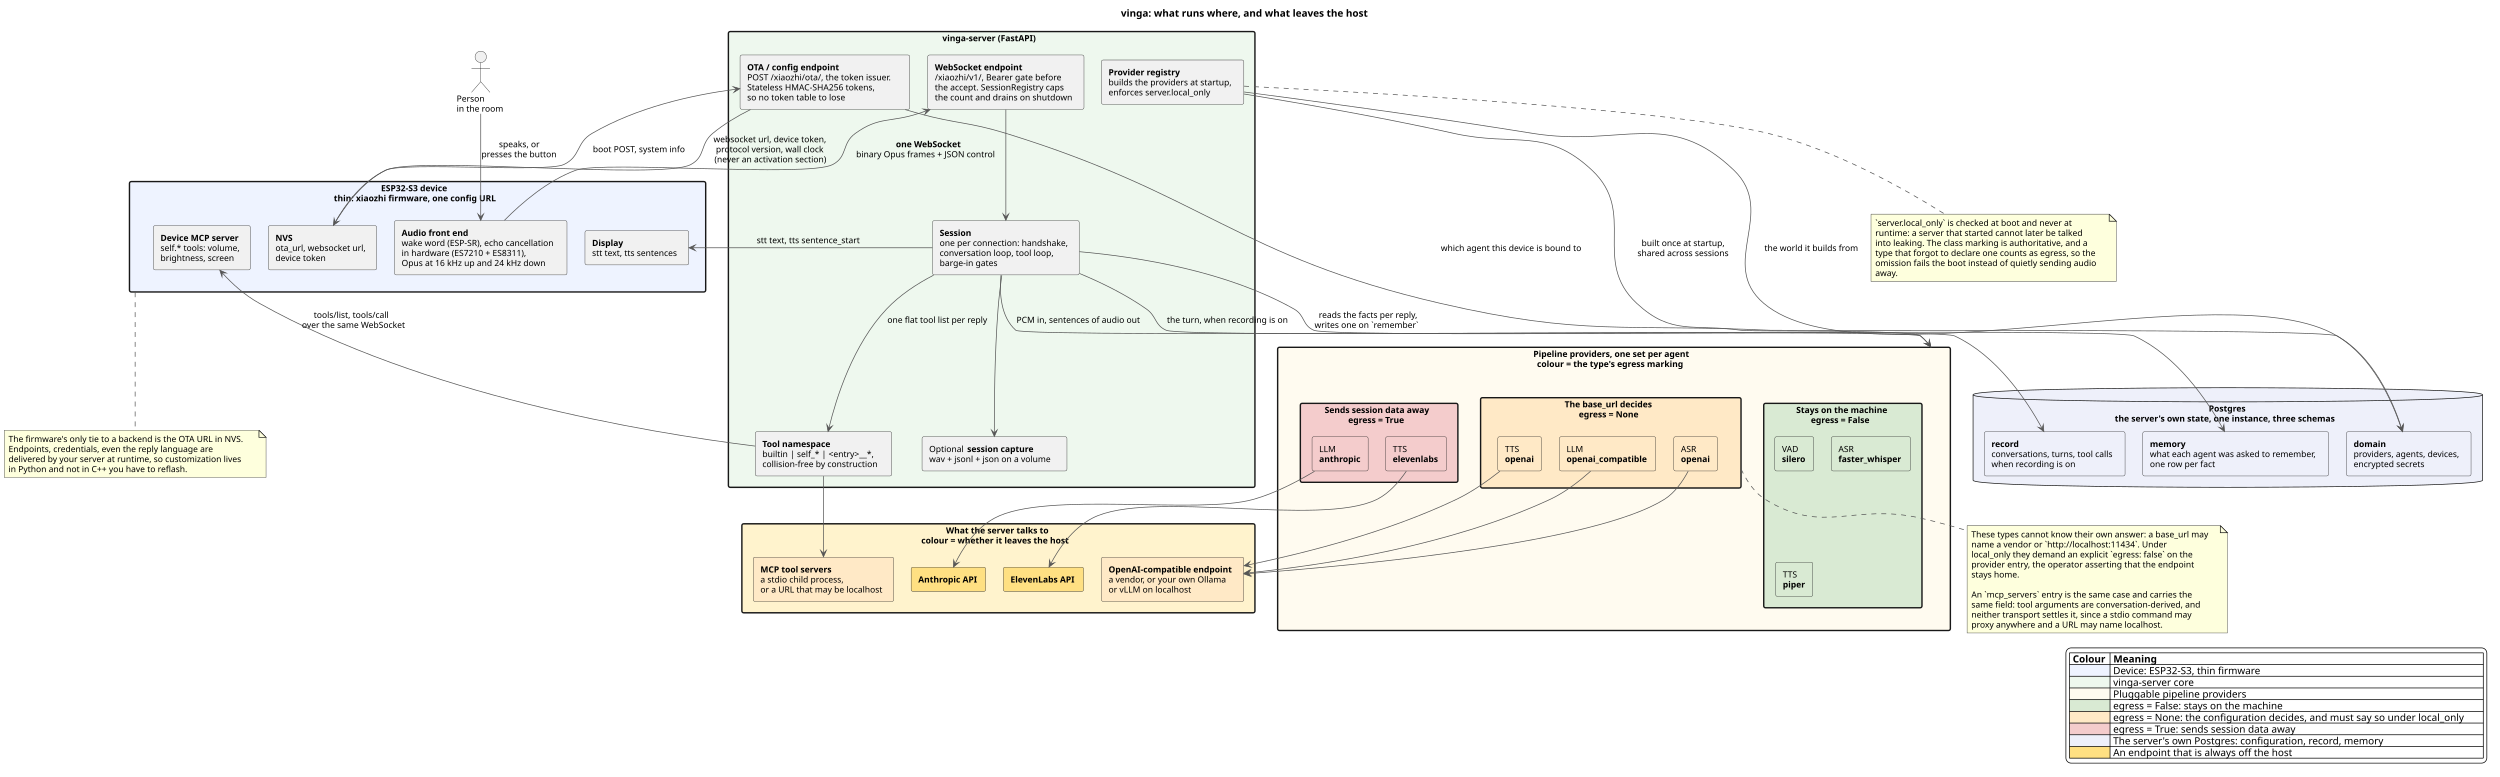
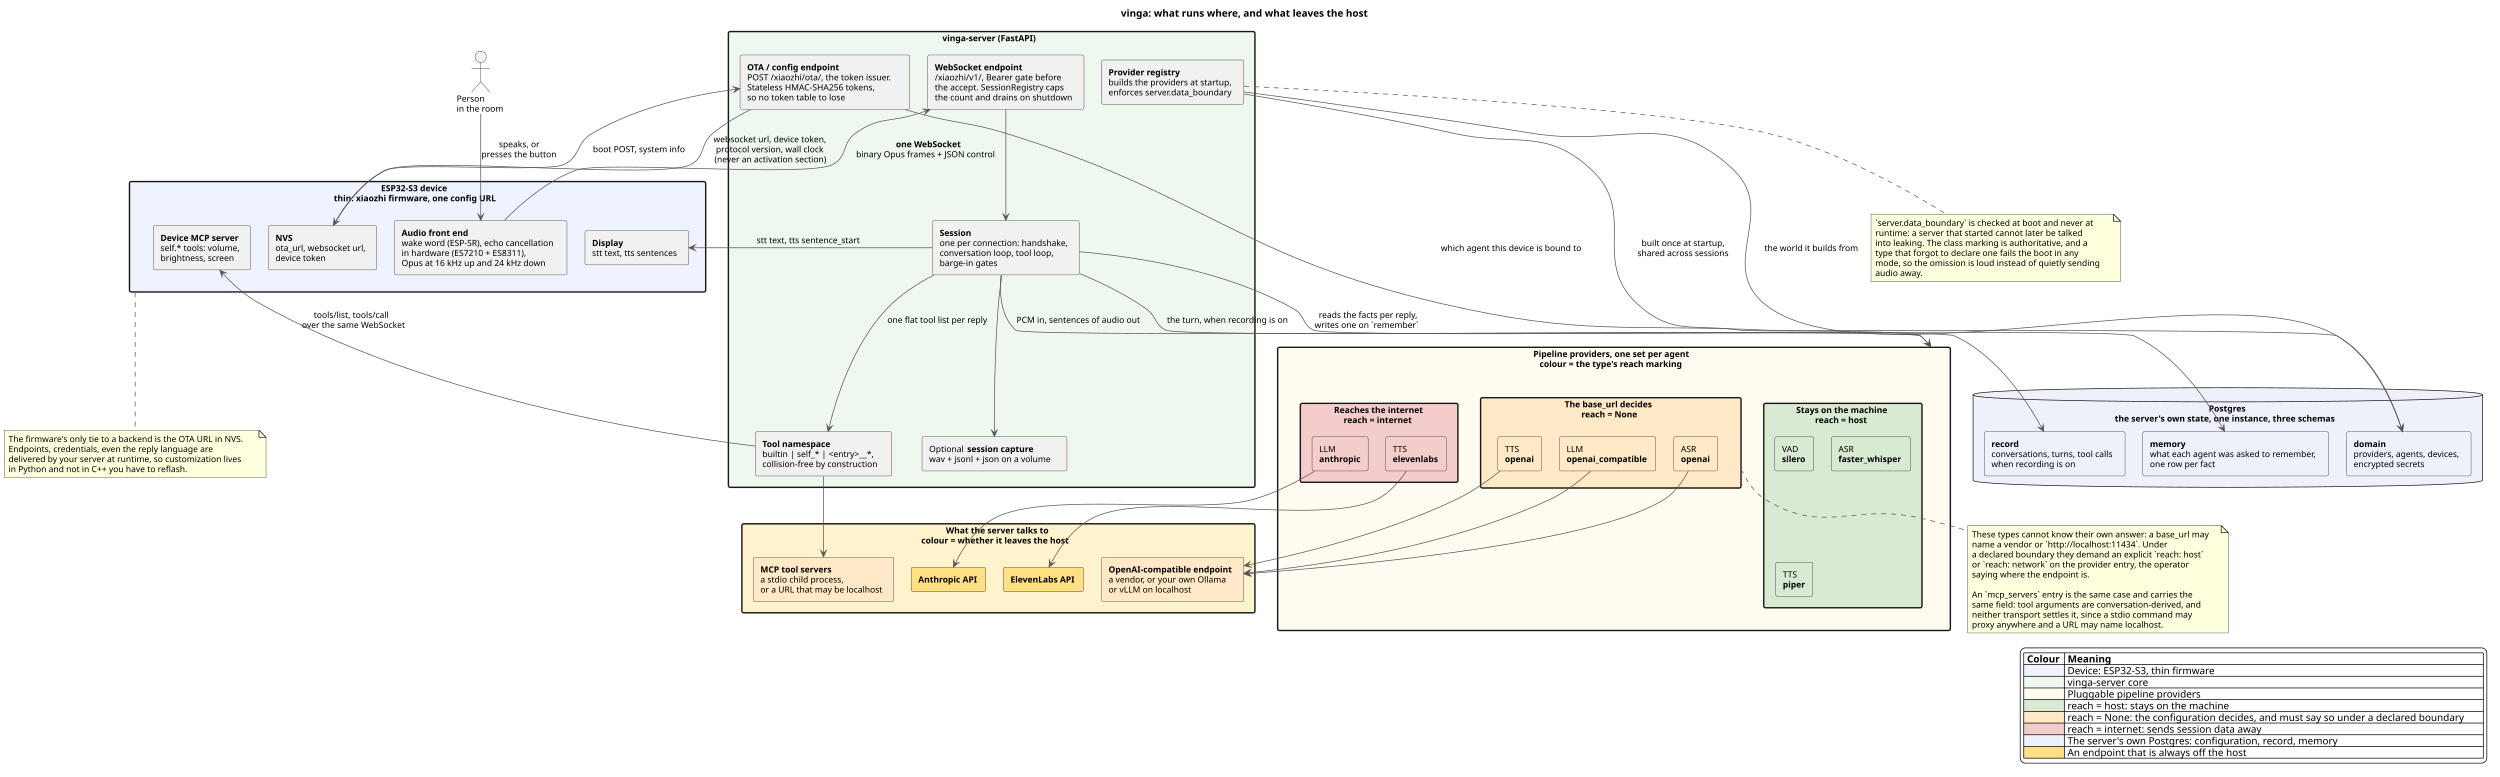
<svg xmlns="http://www.w3.org/2000/svg" version="1.1" data-diagram-type="DESCRIPTION" style="width:3523px;height:1094px;background:#FFFFFF;" width="3523px" height="1094px" viewBox="0 0 3523 1094" zoomAndPan="magnify" preserveAspectRatio="none" contentStyleType="text/css">
  <defs />
  <g font-family="sans-serif" lengthAdjust="spacing">
    <g class="title" data-source-line="13">
      <text x="1579.561" y="23.535" fill="#000" font-size="14" textLength="357.328" font-weight="700">vinga: what runs where, and what leaves the host</text>
    </g>
    <g class="cluster" data-qualified-name="DEV" id="ent0002" data-source-line="28">
      <rect x="182.45" y="255.888" width="812" height="155.53" fill="#EEF3FF" style="stroke:#181818;stroke-width:2;" rx="2.5" ry="2.5" />
      <text x="536.917" y="269.49" fill="#000" font-size="12" textLength="103.066" font-weight="700">ESP32-S3 device</text>
      <text x="470.413" y="283.623" fill="#000" font-size="12" textLength="236.074" font-weight="700">thin: xiaozhi firmware, one config URL</text>
    </g>
    <g class="cluster" data-qualified-name="SRV" id="ent0007" data-source-line="35">
      <rect x="1026.45" y="44.488" width="742" height="642.26" fill="#EEF8EE" style="stroke:#181818;stroke-width:2;" rx="2.5" ry="2.5" />
      <text x="1327.934" y="58.09" fill="#000" font-size="12" textLength="139.031" font-weight="700">vinga-server (FastAPI)</text>
    </g>
    <g class="cluster" data-qualified-name="DB" id="ent0014" data-source-line="44">
      <path d="M2780.45,556.348 C2780.45,546.348 3139.45,546.348 3139.45,546.348 C3139.45,546.348 3498.45,546.348 3498.45,556.348 L3498.45,676.748 C3498.45,686.748 3139.45,686.748 3139.45,686.748 C3139.45,686.748 2780.45,686.748 2780.45,676.748 L2780.45,556.348" style="stroke:#181818;stroke-width:1;" fill="#EEF0FA" />
      <path d="M2780.45,556.348 C2780.45,566.348 3139.45,566.348 3139.45,566.348 C3139.45,566.348 3498.45,566.348 3498.45,556.348" style="stroke:#181818;stroke-width:1;" fill="none" />
      <text x="3112.52" y="579.95" fill="#000" font-size="12" textLength="53.859" font-weight="700">Postgres</text>
      <text x="2980.101" y="594.083" fill="#000" font-size="12" textLength="318.697" font-weight="700">the server's own state, one instance, three schemas</text>
    </g>
    <g class="cluster" data-qualified-name="PROV" id="ent0018" data-source-line="50">
      <rect x="1800.45" y="489.418" width="948" height="399.06" fill="#FFFBF0" style="stroke:#181818;stroke-width:2;" rx="2.5" ry="2.5" />
      <text x="2160.722" y="503.02" fill="#000" font-size="12" textLength="227.455" font-weight="700">Pipeline providers, one set per agent</text>
-       <text x="2165.908" y="517.153" fill="#000" font-size="12" textLength="217.084" font-weight="700">colour = the type's egress marking</text>
+       <text x="2169.506" y="517.153" fill="#000" font-size="12" textLength="209.889" font-weight="700">colour = the type's reach marking</text>
    </g>
    <g class="cluster" data-qualified-name="PROV.PLOCAL" id="ent0019" data-source-line="52">
      <rect x="2485.45" y="568.418" width="223" height="288.06" fill="#D9EAD3" style="stroke:#181818;stroke-width:2;" rx="2.5" ry="2.5" />
      <text x="2531.193" y="582.02" fill="#000" font-size="12" textLength="131.514" font-weight="700">Stays on the machine</text>
-       <text x="2551.888" y="596.153" fill="#000" font-size="12" textLength="90.123" font-weight="700">egress = False</text>
+       <text x="2557.721" y="596.153" fill="#000" font-size="12" textLength="78.457" font-weight="700">reach = host</text>
    </g>
    <g class="cluster" data-qualified-name="PROV.PMAYBE" id="ent0023" data-source-line="58">
      <rect x="2086.45" y="560.418" width="367" height="127.26" fill="#FFE9C6" style="stroke:#181818;stroke-width:2;" rx="2.5" ry="2.5" />
      <text x="2204.849" y="574.02" fill="#000" font-size="12" textLength="130.201" font-weight="700">The base_url decides</text>
-       <text x="2224.821" y="588.153" fill="#000" font-size="12" textLength="90.258" font-weight="700">egress = None</text>
+       <text x="2228.419" y="588.153" fill="#000" font-size="12" textLength="83.063" font-weight="700">reach = None</text>
    </g>
    <g class="cluster" data-qualified-name="PROV.PCLOUD" id="ent0027" data-source-line="64">
      <rect x="1832.45" y="568.418" width="222" height="111.26" fill="#F4CCCC" style="stroke:#181818;stroke-width:2;" rx="2.5" ry="2.5" />
-       <text x="1866.657" y="582.02" fill="#000" font-size="12" textLength="153.586" font-weight="700">Sends session data away</text>
-       <text x="1899.897" y="596.153" fill="#000" font-size="12" textLength="87.105" font-weight="700">egress = True</text>
+       <text x="1879.929" y="582.02" fill="#000" font-size="12" textLength="127.043" font-weight="700">Reaches the internet</text>
+       <text x="1893.364" y="596.153" fill="#000" font-size="12" textLength="100.172" font-weight="700">reach = internet</text>
    </g>
    <g class="cluster" data-qualified-name="EXT" id="ent0030" data-source-line="70">
      <rect x="1045.45" y="738.148" width="723" height="125.4" fill="#FFF3CD" style="stroke:#181818;stroke-width:2;" rx="2.5" ry="2.5" />
      <text x="1333.028" y="751.75" fill="#000" font-size="12" textLength="147.844" font-weight="700">What the server talks to</text>
      <text x="1298.259" y="765.883" fill="#000" font-size="12" textLength="217.383" font-weight="700">colour = whether it leaves the host</text>
    </g>
    <g class="entity" data-qualified-name="DEV.AUDIO" id="ent0003" data-source-line="29">
      <rect x="555.91" y="310.888" width="243.078" height="76.531" fill="#F1F1F1" style="stroke:#181818;stroke-width:0.5;" rx="2.5" ry="2.5" />
      <text x="565.91" y="332.49" fill="#000" font-size="12" textLength="97.846" font-weight="700">Audio front end</text>
      <text x="565.91" y="346.623" fill="#000" font-size="12" textLength="223.078">wake word (ESP-SR), echo cancellation</text>
      <text x="565.91" y="360.755" fill="#000" font-size="12" textLength="187.887">in hardware (ES7210 + ES8311),</text>
      <text x="565.91" y="374.888" fill="#000" font-size="12" textLength="215.947">Opus at 16 kHz up and 24 kHz down</text>
    </g>
    <g class="entity" data-qualified-name="DEV.DISP" id="ent0004" data-source-line="30">
      <rect x="824.34" y="325.018" width="146.217" height="48.266" fill="#F1F1F1" style="stroke:#181818;stroke-width:0.5;" rx="2.5" ry="2.5" />
      <text x="834.34" y="346.62" fill="#000" font-size="12" textLength="46.107" font-weight="700">Display</text>
      <text x="834.34" y="360.753" fill="#000" font-size="12" textLength="126.217">stt text, tts sentences</text>
    </g>
    <g class="entity" data-qualified-name="DEV.DEVMCP" id="ent0005" data-source-line="31">
      <rect x="216.13" y="317.948" width="136.654" height="62.398" fill="#F1F1F1" style="stroke:#181818;stroke-width:0.5;" rx="2.5" ry="2.5" />
      <text x="226.13" y="339.55" fill="#000" font-size="12" textLength="114.574" font-weight="700">Device MCP server</text>
      <text x="226.13" y="353.683" fill="#000" font-size="12" textLength="116.654">self.* tools: volume,</text>
      <text x="226.13" y="367.815" fill="#000" font-size="12" textLength="107.303">brightness, screen</text>
    </g>
    <g class="entity" data-qualified-name="DEV.NVS" id="ent0006" data-source-line="32">
      <rect x="378.14" y="317.948" width="152.633" height="62.398" fill="#F1F1F1" style="stroke:#181818;stroke-width:0.5;" rx="2.5" ry="2.5" />
      <text x="388.14" y="339.55" fill="#000" font-size="12" textLength="24.463" font-weight="700">NVS</text>
      <text x="388.14" y="353.683" fill="#000" font-size="12" textLength="132.633">ota_url, websocket url,</text>
      <text x="388.14" y="367.815" fill="#000" font-size="12" textLength="73.553">device token</text>
    </g>
    <g class="entity" data-qualified-name="SRV.OTA" id="ent0008" data-source-line="36">
      <rect x="1042.88" y="77.488" width="239.146" height="76.531" fill="#F1F1F1" style="stroke:#181818;stroke-width:0.5;" rx="2.5" ry="2.5" />
      <text x="1052.88" y="99.09" fill="#000" font-size="12" textLength="139.494" font-weight="700">OTA / config endpoint</text>
      <text x="1052.88" y="113.223" fill="#000" font-size="12" textLength="219.146">POST /xiaozhi/ota/, the token issuer.</text>
      <text x="1052.88" y="127.355" fill="#000" font-size="12" textLength="190.658">Stateless HMAC-SHA256 tokens,</text>
      <text x="1052.88" y="141.488" fill="#000" font-size="12" textLength="144.621">so no token table to lose</text>
    </g>
    <g class="entity" data-qualified-name="SRV.WS" id="ent0009" data-source-line="37">
      <rect x="1307.36" y="77.488" width="220.191" height="76.531" fill="#F1F1F1" style="stroke:#181818;stroke-width:0.5;" rx="2.5" ry="2.5" />
      <text x="1317.36" y="99.09" fill="#000" font-size="12" textLength="125.303" font-weight="700">WebSocket endpoint</text>
      <text x="1317.36" y="113.223" fill="#000" font-size="12" textLength="190.107">/xiaozhi/v1/, Bearer gate before</text>
      <text x="1317.36" y="127.355" fill="#000" font-size="12" textLength="188.578">the accept. SessionRegistry caps</text>
      <text x="1317.36" y="141.488" fill="#000" font-size="12" textLength="200.191">the count and drains on shutdown</text>
    </g>
    <g class="entity" data-qualified-name="SRV.SESS" id="ent0010" data-source-line="38">
      <rect x="1314.14" y="310.888" width="206.621" height="76.531" fill="#F1F1F1" style="stroke:#181818;stroke-width:0.5;" rx="2.5" ry="2.5" />
      <text x="1324.14" y="332.49" fill="#000" font-size="12" textLength="46.904" font-weight="700">Session</text>
      <text x="1324.14" y="346.623" fill="#000" font-size="12" textLength="186.621">one per connection: handshake,</text>
      <text x="1324.14" y="360.755" fill="#000" font-size="12" textLength="167.502">conversation loop, tool loop,</text>
      <text x="1324.14" y="374.888" fill="#000" font-size="12" textLength="86.314">barge-in gates</text>
    </g>
    <g class="entity" data-qualified-name="SRV.TOOLS" id="ent0011" data-source-line="39">
      <rect x="1064.34" y="608.348" width="192.23" height="62.398" fill="#F1F1F1" style="stroke:#181818;stroke-width:0.5;" rx="2.5" ry="2.5" />
      <text x="1074.34" y="629.95" fill="#000" font-size="12" textLength="100.277" font-weight="700">Tool namespace</text>
      <text x="1074.34" y="644.083" fill="#000" font-size="12" textLength="164.42">builtin | self_* | &lt;entry&gt;__*,</text>
      <text x="1074.34" y="658.215" fill="#000" font-size="12" textLength="172.23">collision-free by construction</text>
    </g>
    <g class="entity" data-qualified-name="SRV.SIDE" id="ent0012" data-source-line="40">
      <rect x="1299.35" y="615.418" width="204.213" height="48.266" fill="#F1F1F1" style="stroke:#181818;stroke-width:0.5;" rx="2.5" ry="2.5" />
      <text x="1309.35" y="637.02" fill="#000" font-size="12" textLength="49.746">Optional</text>
      <text x="1362.893" y="637.02" fill="#000" font-size="12" textLength="97.412" font-weight="700">session capture</text>
      <text x="1309.35" y="651.153" fill="#000" font-size="12" textLength="184.213">wav + jsonl + json on a volume</text>
    </g>
    <g class="entity" data-qualified-name="SRV.PREG" id="ent0013" data-source-line="41">
      <rect x="1552.08" y="84.548" width="200.738" height="62.398" fill="#F1F1F1" style="stroke:#181818;stroke-width:0.5;" rx="2.5" ry="2.5" />
      <text x="1562.08" y="106.15" fill="#000" font-size="12" textLength="104.297" font-weight="700">Provider registry</text>
      <text x="1562.08" y="120.283" fill="#000" font-size="12" textLength="180.738">builds the providers at startup,</text>
-       <text x="1562.08" y="134.415" fill="#000" font-size="12" textLength="150.527">enforces server.local_only</text>
+       <text x="1562.08" y="134.415" fill="#000" font-size="12" textLength="179.361">enforces server.data_boundary</text>
    </g>
    <g class="entity" data-qualified-name="DB.DBDOM" id="ent0015" data-source-line="45">
      <rect x="3306.71" y="608.348" width="175.479" height="62.398" fill="#EEF0FA" style="stroke:#181818;stroke-width:0.5;" rx="2.5" ry="2.5" />
      <text x="3316.71" y="629.95" fill="#000" font-size="12" textLength="46.09" font-weight="700">domain</text>
      <text x="3316.71" y="644.083" fill="#000" font-size="12" textLength="155.479">providers, agents, devices,</text>
      <text x="3316.71" y="658.215" fill="#000" font-size="12" textLength="102.686">encrypted secrets</text>
    </g>
    <g class="entity" data-qualified-name="DB.DBREC" id="ent0016" data-source-line="46">
      <rect x="2796.29" y="608.348" width="198.33" height="62.398" fill="#EEF0FA" style="stroke:#181818;stroke-width:0.5;" rx="2.5" ry="2.5" />
      <text x="2806.29" y="629.95" fill="#000" font-size="12" textLength="39.943" font-weight="700">record</text>
      <text x="2806.29" y="644.083" fill="#000" font-size="12" textLength="178.33">conversations, turns, tool calls</text>
      <text x="2806.29" y="658.215" fill="#000" font-size="12" textLength="122.596">when recording is on</text>
    </g>
    <g class="entity" data-qualified-name="DB.DBMEM" id="ent0017" data-source-line="47">
      <rect x="3019.6" y="608.348" width="261.705" height="62.398" fill="#EEF0FA" style="stroke:#181818;stroke-width:0.5;" rx="2.5" ry="2.5" />
      <text x="3029.6" y="629.95" fill="#000" font-size="12" textLength="50.42" font-weight="700">memory</text>
      <text x="3029.6" y="644.083" fill="#000" font-size="12" textLength="241.705">what each agent was asked to remember,</text>
      <text x="3029.6" y="658.215" fill="#000" font-size="12" textLength="95.244">one row per fact</text>
    </g>
    <g class="entity" data-qualified-name="PROV.PLOCAL.VAD" id="ent0020" data-source-line="53">
      <rect x="2501.08" y="615.418" width="54.74" height="48.266" fill="#D9EAD3" style="stroke:#181818;stroke-width:0.5;" rx="2.5" ry="2.5" />
      <text x="2511.08" y="637.02" fill="#000" font-size="12" textLength="25.113">VAD</text>
      <text x="2511.08" y="651.153" fill="#000" font-size="12" textLength="34.74" font-weight="700">silero</text>
    </g>
    <g class="entity" data-qualified-name="PROV.PLOCAL.ASRL" id="ent0021" data-source-line="54">
      <rect x="2580.69" y="615.418" width="111.523" height="48.266" fill="#D9EAD3" style="stroke:#181818;stroke-width:0.5;" rx="2.5" ry="2.5" />
      <text x="2590.69" y="637.02" fill="#000" font-size="12" textLength="22.33">ASR</text>
      <text x="2590.69" y="651.153" fill="#000" font-size="12" textLength="91.523" font-weight="700">faster_whisper</text>
    </g>
    <g class="entity" data-qualified-name="PROV.PLOCAL.TTSP" id="ent0022" data-source-line="55">
      <rect x="2502.31" y="792.208" width="52.291" height="48.266" fill="#D9EAD3" style="stroke:#181818;stroke-width:0.5;" rx="2.5" ry="2.5" />
      <text x="2512.31" y="813.81" fill="#000" font-size="12" textLength="21.639">TTS</text>
      <text x="2512.31" y="827.943" fill="#000" font-size="12" textLength="32.291" font-weight="700">piper</text>
    </g>
    <g class="entity" data-qualified-name="PROV.PMAYBE.LLMO" id="ent0024" data-source-line="59">
      <rect x="2197.54" y="615.418" width="135.828" height="48.266" fill="#FFE9C6" style="stroke:#181818;stroke-width:0.5;" rx="2.5" ry="2.5" />
      <text x="2207.54" y="637.02" fill="#000" font-size="12" textLength="23.133">LLM</text>
      <text x="2207.54" y="651.153" fill="#000" font-size="12" textLength="115.828" font-weight="700">openai_compatible</text>
    </g>
    <g class="entity" data-qualified-name="PROV.PMAYBE.ASRC" id="ent0025" data-source-line="60">
      <rect x="2358.71" y="615.418" width="61.484" height="48.266" fill="#FFE9C6" style="stroke:#181818;stroke-width:0.5;" rx="2.5" ry="2.5" />
      <text x="2368.71" y="637.02" fill="#000" font-size="12" textLength="22.33">ASR</text>
      <text x="2368.71" y="651.153" fill="#000" font-size="12" textLength="41.484" font-weight="700">openai</text>
    </g>
    <g class="entity" data-qualified-name="PROV.PMAYBE.TTSO" id="ent0026" data-source-line="61">
      <rect x="2110.71" y="615.418" width="61.484" height="48.266" fill="#FFE9C6" style="stroke:#181818;stroke-width:0.5;" rx="2.5" ry="2.5" />
      <text x="2120.71" y="637.02" fill="#000" font-size="12" textLength="21.639">TTS</text>
      <text x="2120.71" y="651.153" fill="#000" font-size="12" textLength="41.484" font-weight="700">openai</text>
    </g>
    <g class="entity" data-qualified-name="PROV.PCLOUD.LLMA" id="ent0028" data-source-line="65">
      <rect x="1848.93" y="615.418" width="79.039" height="48.266" fill="#F4CCCC" style="stroke:#181818;stroke-width:0.5;" rx="2.5" ry="2.5" />
      <text x="1858.93" y="637.02" fill="#000" font-size="12" textLength="23.133">LLM</text>
      <text x="1858.93" y="651.153" fill="#000" font-size="12" textLength="59.039" font-weight="700">anthropic</text>
    </g>
    <g class="entity" data-qualified-name="PROV.PCLOUD.TTSE" id="ent0029" data-source-line="66">
      <rect x="1952.61" y="615.418" width="85.689" height="48.266" fill="#F4CCCC" style="stroke:#181818;stroke-width:0.5;" rx="2.5" ry="2.5" />
      <text x="1962.61" y="637.02" fill="#000" font-size="12" textLength="21.639">TTS</text>
      <text x="1962.61" y="651.153" fill="#000" font-size="12" textLength="65.689" font-weight="700">elevenlabs</text>
    </g>
    <g class="entity" data-qualified-name="EXT.ANTH" id="ent0031" data-source-line="71">
      <rect x="1283.98" y="799.278" width="104.949" height="34.133" fill="#FFE082" style="stroke:#181818;stroke-width:0.5;" rx="2.5" ry="2.5" />
      <text x="1293.98" y="820.88" fill="#000" font-size="12" textLength="84.949" font-weight="700">Anthropic API</text>
    </g>
    <g class="entity" data-qualified-name="EXT.ELV" id="ent0032" data-source-line="72">
      <rect x="1413.92" y="799.278" width="113.07" height="34.133" fill="#FFE082" style="stroke:#181818;stroke-width:0.5;" rx="2.5" ry="2.5" />
      <text x="1423.92" y="820.88" fill="#000" font-size="12" textLength="93.07" font-weight="700">ElevenLabs API</text>
    </g>
    <g class="entity" data-qualified-name="EXT.OAI" id="ent0033" data-source-line="73">
      <rect x="1552.13" y="785.148" width="200.645" height="62.398" fill="#FFE9C6" style="stroke:#181818;stroke-width:0.5;" rx="2.5" ry="2.5" />
      <text x="1562.13" y="806.75" fill="#000" font-size="12" textLength="180.645" font-weight="700">OpenAI-compatible endpoint</text>
      <text x="1562.13" y="820.883" fill="#000" font-size="12" textLength="172.646">a vendor, or your own Ollama</text>
      <text x="1562.13" y="835.015" fill="#000" font-size="12" textLength="120.34">or vLLM on localhost</text>
    </g>
    <g class="entity" data-qualified-name="EXT.MCPS" id="ent0034" data-source-line="74">
      <rect x="1061.51" y="785.148" width="197.885" height="62.398" fill="#FFE9C6" style="stroke:#181818;stroke-width:0.5;" rx="2.5" ry="2.5" />
      <text x="1071.51" y="806.75" fill="#000" font-size="12" textLength="104.467" font-weight="700">MCP tool servers</text>
      <text x="1071.51" y="820.883" fill="#000" font-size="12" textLength="123.797">a stdio child process,</text>
      <text x="1071.51" y="835.015" fill="#000" font-size="12" textLength="177.885">or a URL that may be localhost</text>
    </g>
    <g class="entity" data-qualified-name="Human" id="ent0001" data-source-line="26">
      <ellipse cx="677.453" cy="80.118" rx="8" ry="8" fill="#F1F1F1" style="stroke:#181818;stroke-width:0.5;" />
      <path d="M677.453,88.118 L677.453,115.118 M664.453,96.118 L690.453,96.118 M677.453,115.118 L664.453,130.118 M677.453,115.118 L690.453,130.118" style="stroke:#181818;stroke-width:0.5;" fill="none" />
      <text x="643.46" y="143.22" fill="#000" font-size="12" textLength="39.164">Person</text>
      <text x="643.46" y="157.353" fill="#000" font-size="12" textLength="67.986">in the room</text>
    </g>
    <g class="entity" data-qualified-name="GMN58" id="ent0059" data-source-line="107">
-       <path d="M2636.63,301.748 L2636.63,396.545 L2982.286,396.545 L2982.286,311.748 L2972.286,301.748 L2636.63,301.748" style="stroke:#181818;stroke-width:0.5;" fill="#FEFFDD" />
-       <path d="M2972.286,301.748 L2972.286,311.748 L2982.286,311.748 L2972.286,301.748" style="stroke:#181818;stroke-width:1;" fill="#FEFFDD" />
-       <text x="2642.63" y="318.35" fill="#000" font-size="12" textLength="298.119">`server.local_only` is checked at boot and never at</text>
-       <text x="2642.63" y="332.483" fill="#000" font-size="12" textLength="301.67">runtime: a server that started cannot later be talked</text>
-       <text x="2642.63" y="346.615" fill="#000" font-size="12" textLength="312.855">into leaking. The class marking is authoritative, and a</text>
-       <text x="2642.63" y="360.748" fill="#000" font-size="12" textLength="323.156">type that forgot to declare one counts as egress, so the</text>
-       <text x="2642.63" y="374.881" fill="#000" font-size="12" textLength="324.656">omission fails the boot instead of quietly sending audio</text>
-       <text x="2642.63" y="389.014" fill="#000" font-size="12" textLength="32.566">away.</text>
+       <path d="M2636.64,301.748 L2636.64,396.545 L2988.273,396.545 L2988.273,311.748 L2978.273,301.748 L2636.64,301.748" style="stroke:#181818;stroke-width:0.5;" fill="#FEFFDD" />
+       <path d="M2978.273,301.748 L2978.273,311.748 L2988.273,311.748 L2978.273,301.748" style="stroke:#181818;stroke-width:1;" fill="#FEFFDD" />
+       <text x="2642.64" y="318.35" fill="#000" font-size="12" textLength="326.953">`server.data_boundary` is checked at boot and never at</text>
+       <text x="2642.64" y="332.483" fill="#000" font-size="12" textLength="301.67">runtime: a server that started cannot later be talked</text>
+       <text x="2642.64" y="346.615" fill="#000" font-size="12" textLength="312.855">into leaking. The class marking is authoritative, and a</text>
+       <text x="2642.64" y="360.748" fill="#000" font-size="12" textLength="298.248">type that forgot to declare one fails the boot in any</text>
+       <text x="2642.64" y="374.881" fill="#000" font-size="12" textLength="330.633">mode, so the omission is loud instead of quietly sending</text>
+       <text x="2642.64" y="389.014" fill="#000" font-size="12" textLength="68.83">audio away.</text>
    </g>
    <g class="entity" data-qualified-name="GMN61" id="ent0062" data-source-line="116">
-       <path d="M2772.03,740.678 L2772.03,892.006 L3138.874,892.006 L3138.874,750.678 L3128.874,740.678 L2772.03,740.678" style="stroke:#181818;stroke-width:0.5;" fill="#FEFFDD" />
-       <path d="M3128.874,740.678 L3128.874,750.678 L3138.874,750.678 L3128.874,740.678" style="stroke:#181818;stroke-width:1;" fill="#FEFFDD" />
-       <text x="2778.03" y="757.28" fill="#000" font-size="12" textLength="345.844">These types cannot know their own answer: a base_url may</text>
-       <text x="2778.03" y="771.413" fill="#000" font-size="12" textLength="298.084">name a vendor or `http://localhost:11434`. Under</text>
-       <text x="2778.03" y="785.545" fill="#000" font-size="12" textLength="333.973">local_only they demand an explicit `egress: false` on the</text>
-       <text x="2778.03" y="799.678" fill="#000" font-size="12" textLength="324.404">provider entry, the operator asserting that the endpoint</text>
-       <text x="2778.03" y="813.811" fill="#000" font-size="12" textLength="69.92">stays home.</text>
-       <text x="2778.03" y="827.944" fill="#000" font-size="12"> </text>
-       <text x="2778.03" y="842.077" fill="#000" font-size="12" textLength="330.51">An `mcp_servers` entry is the same case and carries the</text>
-       <text x="2778.03" y="856.21" fill="#000" font-size="12" textLength="335.854">same field: tool arguments are conversation-derived, and</text>
-       <text x="2778.03" y="870.342" fill="#000" font-size="12" textLength="322.365">neither transport settles it, since a stdio command may</text>
-       <text x="2778.03" y="884.475" fill="#000" font-size="12" textLength="278.279">proxy anywhere and a URL may name localhost.</text>
+       <path d="M2772.82,740.678 L2772.82,892.006 L3140.08,892.006 L3140.08,750.678 L3130.08,740.678 L2772.82,740.678" style="stroke:#181818;stroke-width:0.5;" fill="#FEFFDD" />
+       <path d="M3130.08,740.678 L3130.08,750.678 L3140.08,750.678 L3130.08,740.678" style="stroke:#181818;stroke-width:1;" fill="#FEFFDD" />
+       <text x="2778.82" y="757.28" fill="#000" font-size="12" textLength="345.844">These types cannot know their own answer: a base_url may</text>
+       <text x="2778.82" y="771.413" fill="#000" font-size="12" textLength="298.084">name a vendor or `http://localhost:11434`. Under</text>
+       <text x="2778.82" y="785.545" fill="#000" font-size="12" textLength="346.26">a declared boundary they demand an explicit `reach: host`</text>
+       <text x="2778.82" y="799.678" fill="#000" font-size="12" textLength="324.41">or `reach: network` on the provider entry, the operator</text>
+       <text x="2778.82" y="813.811" fill="#000" font-size="12" textLength="171.592">saying where the endpoint is.</text>
+       <text x="2778.82" y="827.944" fill="#000" font-size="12"> </text>
+       <text x="2778.82" y="842.077" fill="#000" font-size="12" textLength="330.51">An `mcp_servers` entry is the same case and carries the</text>
+       <text x="2778.82" y="856.21" fill="#000" font-size="12" textLength="335.854">same field: tool arguments are conversation-derived, and</text>
+       <text x="2778.82" y="870.342" fill="#000" font-size="12" textLength="322.365">neither transport settles it, since a stdio command may</text>
+       <text x="2778.82" y="884.475" fill="#000" font-size="12" textLength="278.279">proxy anywhere and a URL may name localhost.</text>
    </g>
    <g class="entity" data-qualified-name="GMN64" id="ent0065" data-source-line="129">
      <path d="M6,606.278 L6,672.81 L374.906,672.81 L374.906,616.278 L364.906,606.278 L6,606.278" style="stroke:#181818;stroke-width:0.5;" fill="#FEFFDD" />
      <path d="M364.906,606.278 L364.906,616.278 L374.906,616.278 L364.906,606.278" style="stroke:#181818;stroke-width:1;" fill="#FEFFDD" />
      <text x="12" y="622.88" fill="#000" font-size="12" textLength="347.906">The firmware's only tie to a backend is the OTA URL in NVS.</text>
      <text x="12" y="637.013" fill="#000" font-size="12" textLength="297.949">Endpoints, credentials, even the reply language are</text>
      <text x="12" y="651.145" fill="#000" font-size="12" textLength="341.461">delivered by your server at runtime, so customization lives</text>
      <text x="12" y="665.278" fill="#000" font-size="12" textLength="267.357">in Python and not in C++ you have to reflash.</text>
    </g>
    <g class="link" data-entity-1="ent0001" data-entity-2="ent0003" id="lnk37" data-source-line="80" data-link-type="dependency">
      <path d="M677.45,160.278 C677.45,203.608 677.45,264.438 677.45,305.558" style="stroke:#555;stroke-width:1;" fill="none" id="Human-to-AUDIO" />
      <polygon points="677.45,310.558,681.45,301.558,677.45,305.558,673.45,301.558,677.45,310.558" fill="#555" style="stroke:#555;stroke-width:1;stroke-linejoin:miter;stroke-miterlimit:10;" />
      <text x="703.054" y="207.49" fill="#000" font-size="12" textLength="59.988">speaks, or</text>
      <text x="678.45" y="221.623" fill="#000" font-size="12" textLength="109.195">presses the button</text>
    </g>
    <g class="link" data-entity-1="ent0006" data-entity-2="ent0008" id="lnk38" data-source-line="82" data-link-type="dependency">
      <path d="M469.86,317.658 C484.78,291.778 510.05,256.318 543.45,239.888 C568.49,227.568 769.12,243.578 794.45,231.888 C818.45,220.808 811.56,201.088 834.45,187.888 C897.67,151.418 972.584,134.269 1037.684,125.589" style="stroke:#555;stroke-width:1;" fill="none" id="NVS-to-OTA" />
      <polygon points="1042.64,124.928,1033.19,122.153,1037.684,125.589,1034.248,130.083,1042.64,124.928" fill="#555" style="stroke:#555;stroke-width:1;stroke-linejoin:miter;stroke-miterlimit:10;" />
      <text x="835.45" y="214.49" fill="#000" font-size="12" textLength="135.557">boot POST, system info</text>
    </g>
    <g class="link" data-entity-1="ent0008" data-entity-2="ent0006" id="lnk39" data-source-line="83" data-link-type="dependency">
      <path d="M1057.5,154.428 C1038.77,163.738 1020.23,174.858 1004.45,187.888 C986,203.108 994.58,220.668 973.45,231.888 C931.24,254.278 586.47,219.068 543.45,239.888 C509.94,256.098 487.189,287.272 472.299,313.212" style="stroke:#555;stroke-width:1;" fill="none" id="OTA-to-NVS" />
      <polygon points="469.81,317.548,477.76,311.734,472.299,313.212,470.821,307.751,469.81,317.548" fill="#555" style="stroke:#555;stroke-width:1;stroke-linejoin:miter;stroke-miterlimit:10;" />
      <text x="1005.45" y="200.49" fill="#000" font-size="12" textLength="165.873">websocket url, device token,</text>
      <text x="1008.869" y="214.623" fill="#000" font-size="12" textLength="159.035">protocol version, wall clock</text>
      <text x="1006.748" y="228.755" fill="#000" font-size="12" textLength="163.277">(never an activation section)</text>
    </g>
    <g class="link" data-entity-1="ent0003" data-entity-2="ent0009" id="lnk40" data-source-line="85" data-link-type="dependency">
      <path d="M710.84,310.468 C735.74,285.308 772.13,254.278 811.45,239.888 C849.23,226.058 1137.81,250.538 1173.45,231.888 C1194.88,220.678 1185.82,201.998 1205.45,187.888 C1239.12,163.678 1255.1,172.968 1294.45,159.888 C1299.71,158.138 1300.357,157.941 1305.787,156.091" style="stroke:#555;stroke-width:1;" fill="none" id="AUDIO-to-WS" />
      <polygon points="1310.52,154.478,1300.711,153.594,1305.787,156.091,1303.291,161.167,1310.52,154.478" fill="#555" style="stroke:#555;stroke-width:1;stroke-linejoin:miter;stroke-miterlimit:10;" />
      <text x="1262.463" y="207.49" fill="#000" font-size="12" textLength="92.754" font-weight="700">one WebSocket</text>
      <text x="1206.45" y="221.623" fill="#000" font-size="12" textLength="204.779">binary Opus frames + JSON control</text>
    </g>
    <g class="link" data-entity-1="ent0009" data-entity-2="ent0010" id="lnk41" data-source-line="86" data-link-type="dependency">
      <path d="M1417.45,154.448 C1417.45,197.478 1417.45,262.448 1417.45,305.468" style="stroke:#555;stroke-width:1;" fill="none" id="WS-to-SESS" />
      <polygon points="1417.45,310.468,1421.45,301.468,1417.45,305.468,1413.45,301.468,1417.45,310.468" fill="#555" style="stroke:#555;stroke-width:1;stroke-linejoin:miter;stroke-miterlimit:10;" />
    </g>
    <g class="link" data-entity-1="ent0010" data-entity-2="ent0004" id="lnk42" data-source-line="87" data-link-type="dependency">
      <path d="M1313.94,349.148 C1212.5,349.148 1065.44,349.148 975.85,349.148" style="stroke:#555;stroke-width:1;" fill="none" id="SESS-to-DISP" />
      <polygon points="970.85,349.148,979.85,353.148,975.85,349.148,979.85,345.148,970.85,349.148" fill="#555" style="stroke:#555;stroke-width:1;stroke-linejoin:miter;stroke-miterlimit:10;" />
      <text x="1066.35" y="342.75" fill="#000" font-size="12" textLength="152.73">stt text, tts sentence_start</text>
    </g>
    <g class="link" data-entity-1="ent0010" data-entity-2="ent0012" id="lnk43" data-source-line="88" data-link-type="dependency">
      <path d="M1411.74,387.838 C1409.72,402.638 1407.65,419.788 1406.45,435.418 C1401.48,500.308 1401.059,572.178 1401.219,610.048" style="stroke:#555;stroke-width:1;" fill="none" id="SESS-to-SIDE" />
      <polygon points="1401.24,615.048,1405.202,606.031,1401.219,610.048,1397.202,606.065,1401.24,615.048" fill="#555" style="stroke:#555;stroke-width:1;stroke-linejoin:miter;stroke-miterlimit:10;" />
    </g>
    <g class="link" data-entity-1="ent0010" data-entity-2="ent0017" id="lnk44" data-source-line="89" data-link-type="dependency">
      <path d="M1521.09,354.678 C1606.95,362.328 1729.66,382.528 1823.45,435.418 C1839.34,444.378 1834.75,458.088 1851.45,465.418 C1880.86,478.318 2978.29,459.968 3007.45,473.418 C3067.9,501.278 3110.223,564.188 3132.413,603.738" style="stroke:#555;stroke-width:1;" fill="none" id="SESS-to-DBMEM" />
      <polygon points="3134.86,608.098,3133.945,598.292,3132.413,603.738,3126.968,602.207,3134.86,608.098" fill="#555" style="stroke:#555;stroke-width:1;stroke-linejoin:miter;stroke-miterlimit:10;" />
      <text x="1858.391" y="448.02" fill="#000" font-size="12" textLength="145.324">reads the facts per reply,</text>
      <text x="1852.45" y="462.153" fill="#000" font-size="12" textLength="157.207">writes one on `remember`</text>
    </g>
    <g class="link" data-entity-1="ent0010" data-entity-2="ent0016" id="lnk45" data-source-line="90" data-link-type="dependency">
      <path d="M1521.17,385.358 C1552.89,398.558 1586.91,415.328 1615.45,435.418 C1630.37,445.908 1626.75,458.088 1643.45,465.418 C1671.71,477.818 2726.47,460.388 2754.45,473.418 C2814.43,501.338 2856.03,564.197 2877.78,603.737" style="stroke:#555;stroke-width:1;" fill="none" id="SESS-to-DBREC" />
      <polygon points="2880.19,608.118,2879.357,598.305,2877.78,603.737,2872.348,602.16,2880.19,608.118" fill="#555" style="stroke:#555;stroke-width:1;stroke-linejoin:miter;stroke-miterlimit:10;" />
      <text x="1644.45" y="455.02" fill="#000" font-size="12" textLength="176.9">the turn, when recording is on</text>
    </g>
    <g class="link" data-entity-1="ent0008" data-entity-2="ent0015" id="lnk46" data-source-line="91" data-link-type="dependency">
      <path d="M1275.66,154.488 C1282,156.368 1288.3,158.178 1294.45,159.888 C1348.49,174.828 1363.87,171.398 1417.45,187.888 C1696.63,273.768 1744.87,361.598 2029.45,427.418 C2231.48,474.138 2287.31,455.928 2494.45,465.418 C2516.63,466.428 3274.15,462.468 3293.45,473.418 C3344.61,502.428 3371.461,564.188 3384.321,603.378" style="stroke:#555;stroke-width:1;" fill="none" id="OTA-to-DBDOM" />
      <polygon points="3385.88,608.128,3386.875,598.33,3384.321,603.378,3379.273,600.824,3385.88,608.128" fill="#555" style="stroke:#555;stroke-width:1;stroke-linejoin:miter;stroke-miterlimit:10;" />
      <text x="2030.45" y="353.75" fill="#000" font-size="12" textLength="206.355">which agent this device is bound to</text>
    </g>
    <g class="link" data-entity-1="ent0013" data-entity-2="ent0015" id="lnk47" data-source-line="92" data-link-type="dependency">
      <path d="M1753.16,129.618 C1855.6,143.008 2018.84,165.158 2159.45,187.888 C2286.13,208.358 2350.95,150.948 2443.45,239.888 C2505.02,299.088 2420.33,372.148 2485.45,427.418 C2622.58,543.778 3139.14,381.048 3293.45,473.418 C3343.77,503.538 3370.817,564.582 3383.957,603.412" style="stroke:#555;stroke-width:1;" fill="none" id="PREG-to-DBDOM" />
      <polygon points="3385.56,608.148,3386.464,598.341,3383.957,603.412,3378.886,600.905,3385.56,608.148" fill="#555" style="stroke:#555;stroke-width:1;stroke-linejoin:miter;stroke-miterlimit:10;" />
      <text x="2486.45" y="353.75" fill="#000" font-size="12" textLength="137.818">the world it builds from</text>
    </g>
    <g class="link" data-entity-1="ent0010" data-entity-2="ent0011" id="lnk48" data-source-line="93" data-link-type="dependency">
      <path d="M1315.65,387.758 C1291.73,400.168 1267.87,415.918 1249.45,435.418 C1202.12,485.508 1178.656,560.011 1168.106,603.211" style="stroke:#555;stroke-width:1;" fill="none" id="SESS-to-TOOLS" />
      <polygon points="1166.92,608.068,1172.941,600.274,1168.106,603.211,1165.169,598.376,1166.92,608.068" fill="#555" style="stroke:#555;stroke-width:1;stroke-linejoin:miter;stroke-miterlimit:10;" />
      <text x="1250.45" y="455.02" fill="#000" font-size="12" textLength="147.762">one flat tool list per reply</text>
    </g>
    <g class="link" data-entity-1="ent0011" data-entity-2="ent0005" id="lnk49" data-source-line="94" data-link-type="dependency">
      <path d="M1064.11,628.638 C908.47,609.308 595.93,556.548 365.45,427.418 C344.26,415.538 327.832,400.521 313.112,384.491" style="stroke:#555;stroke-width:1;" fill="none" id="TOOLS-to-DEVMCP" />
      <polygon points="309.73,380.808,312.871,390.143,313.112,384.491,318.764,384.732,309.73,380.808" fill="#555" style="stroke:#555;stroke-width:1;stroke-linejoin:miter;stroke-miterlimit:10;" />
      <text x="442.134" y="448.02" fill="#000" font-size="12" textLength="115.066">tools/list, tools/call</text>
      <text x="425.42" y="462.153" fill="#000" font-size="12" textLength="148.494">over the same WebSocket</text>
    </g>
    <g class="link" data-entity-1="ent0013" data-entity-2="ent0018" id="lnk50" data-source-line="96" data-link-type="dependency">
      <path d="M1753,132.448 C1833.32,145.558 1948.57,165.638 2048.45,187.888 C2136,207.388 2178.05,178.508 2243.45,239.888 C2307.57,300.048 2242.11,367.498 2306.45,427.418 C2355.84,473.408 2386.65,455.848 2453.45,465.418 C2467.37,467.408 2695.69,464.358 2706.45,473.418 C2709.977,476.387 2713.198,479.616 2716.139,483.061 C2717.609,484.783 2719.009,486.56 2720.342,488.385 C2720.509,488.613 2717.763,484.777 2717.927,485.007" style="stroke:#555;stroke-width:1;" fill="none" id="PREG-to-PROV" />
      <polygon points="2720.839,489.072,2718.85,479.426,2717.927,485.007,2712.346,484.084,2720.839,489.072" fill="#555" style="stroke:#555;stroke-width:1;stroke-linejoin:miter;stroke-miterlimit:10;" />
      <text x="2313.277" y="346.75" fill="#000" font-size="12" textLength="122.01">built once at startup,</text>
      <text x="2307.45" y="360.883" fill="#000" font-size="12" textLength="133.664">shared across sessions</text>
    </g>
    <g class="link" data-entity-1="ent0010" data-entity-2="ent0018" id="lnk51" data-source-line="97" data-link-type="dependency">
      <path d="M1410.52,387.858 C1408.16,413.688 1410.31,446.568 1431.45,465.418 C1444.67,477.198 2692.76,462.188 2706.45,473.418 C2710.014,476.342 2713.269,479.531 2716.238,482.942 C2717.723,484.647 2719.136,486.408 2720.481,488.218 C2720.649,488.445 2717.872,484.63 2718.038,484.858" style="stroke:#555;stroke-width:1;" fill="none" id="SESS-to-PROV" />
      <polygon points="2720.982,488.9,2718.916,479.27,2718.038,484.858,2712.45,483.98,2720.982,488.9" fill="#555" style="stroke:#555;stroke-width:1;stroke-linejoin:miter;stroke-miterlimit:10;" />
      <text x="1432.45" y="455.02" fill="#000" font-size="12" textLength="180.346">PCM in, sentences of audio out</text>
    </g>
    <g class="link" data-entity-1="ent0028" data-entity-2="ent0031" id="lnk52" data-source-line="99" data-link-type="dependency">
      <path d="M1852.43,664.148 C1828.96,678.238 1797.09,695.038 1766.45,703.678 C1688.18,725.758 1472.99,691.458 1401.45,730.148 C1373.14,745.458 1355.602,774.484 1345.782,794.614" style="stroke:#555;stroke-width:1;" fill="none" id="LLMA-to-ANTH" />
      <polygon points="1343.59,799.108,1351.131,792.773,1345.782,794.614,1343.941,789.266,1343.59,799.108" fill="#555" style="stroke:#555;stroke-width:1;stroke-linejoin:miter;stroke-miterlimit:10;" />
    </g>
    <g class="link" data-entity-1="ent0029" data-entity-2="ent0032" id="lnk53" data-source-line="100" data-link-type="dependency">
      <path d="M1981.78,664.008 C1972.16,678.138 1957.91,695.038 1940.45,703.678 C1860.43,743.328 1618.75,689.068 1539.45,730.148 C1510.21,745.288 1491.321,774.46 1480.631,794.64" style="stroke:#555;stroke-width:1;" fill="none" id="TTSE-to-ELV" />
      <polygon points="1478.29,799.058,1486.038,792.978,1480.631,794.64,1478.968,789.233,1478.29,799.058" fill="#555" style="stroke:#555;stroke-width:1;stroke-linejoin:miter;stroke-miterlimit:10;" />
    </g>
    <g class="link" data-entity-1="ent0024" data-entity-2="ent0033" id="lnk54" data-source-line="101" data-link-type="dependency">
      <path d="M2241.53,663.978 C2226.35,677.548 2205.64,693.848 2184.45,703.678 C2043.31,769.178 1868.274,796.121 1758.014,807.361" style="stroke:#555;stroke-width:1;" fill="none" id="LLMO-to-OAI" />
      <polygon points="1753.04,807.868,1762.399,810.935,1758.014,807.361,1761.588,802.976,1753.04,807.868" fill="#555" style="stroke:#555;stroke-width:1;stroke-linejoin:miter;stroke-miterlimit:10;" />
    </g>
    <g class="link" data-entity-1="ent0025" data-entity-2="ent0033" id="lnk55" data-source-line="102" data-link-type="dependency">
      <path d="M2378.99,664.028 C2371.62,677.808 2360.39,694.298 2345.45,703.678 C2248.52,764.578 1925.606,795.866 1757.956,808.396" style="stroke:#555;stroke-width:1;" fill="none" id="ASRC-to-OAI" />
      <polygon points="1752.97,808.768,1762.243,812.086,1757.956,808.396,1761.647,804.109,1752.97,808.768" fill="#555" style="stroke:#555;stroke-width:1;stroke-linejoin:miter;stroke-miterlimit:10;" />
    </g>
    <g class="link" data-entity-1="ent0026" data-entity-2="ent0033" id="lnk56" data-source-line="103" data-link-type="dependency">
      <path d="M2113.76,663.988 C2096.94,677.218 2074.52,693.168 2052.45,703.678 C1955.63,749.808 1841.176,779.012 1758.166,796.242" style="stroke:#555;stroke-width:1;" fill="none" id="TTSO-to-OAI" />
      <polygon points="1753.27,797.258,1762.895,799.346,1758.166,796.242,1761.269,791.513,1753.27,797.258" fill="#555" style="stroke:#555;stroke-width:1;stroke-linejoin:miter;stroke-miterlimit:10;" />
    </g>
    <g class="link" data-entity-1="ent0011" data-entity-2="ent0034" id="lnk57" data-source-line="104" data-link-type="dependency">
      <path d="M1160.45,670.998 C1160.45,702.878 1160.45,747.688 1160.45,779.658" style="stroke:#555;stroke-width:1;" fill="none" id="TOOLS-to-MCPS" />
      <polygon points="1160.45,784.658,1164.45,775.658,1160.45,779.658,1156.45,775.658,1160.45,784.658" fill="#555" style="stroke:#555;stroke-width:1;stroke-linejoin:miter;stroke-miterlimit:10;" />
    </g>
    <g class="link" data-entity-1="ent0013" data-entity-2="ent0059" id="lnk60" data-source-line="107" data-link-type="association">
-       <path d="M1753.11,121.418 C1944.47,130.938 2353.92,154.518 2491.45,187.888 C2582.78,210.038 2677.76,262.388 2739.86,301.258" style="stroke:#555;stroke-width:1;stroke-dasharray:7,7;" fill="none" id="PREG-GMN58" />
+       <path d="M1753.11,121.418 C1944.47,130.938 2353.92,154.518 2491.45,187.888 C2583.46,210.208 2679.38,262.518 2742.12,301.338" style="stroke:#555;stroke-width:1;stroke-dasharray:7,7;" fill="none" id="PREG-GMN58" />
    </g>
    <g class="link" data-entity-1="ent0023" data-entity-2="ent0062" id="lnk63" data-source-line="116" data-link-type="association">
-       <path d="M2453.492,660.998 C2453.538,661.096 2453.585,661.195 2453.631,661.293 C2453.725,661.49 2453.819,661.688 2453.914,661.886 C2454.673,663.473 2455.485,665.104 2456.349,666.763 C2463.263,680.038 2473.55,695.118 2487.45,703.678 C2570.93,755.098 2610.88,708.278 2706.45,730.148 C2727.83,735.038 2749.95,741.088 2771.77,747.698" style="stroke:#555;stroke-width:1;stroke-dasharray:7,7;" fill="none" id="PMAYBE-GMN61" />
+       <path d="M2453.492,660.998 C2453.538,661.096 2453.585,661.195 2453.631,661.293 C2453.725,661.49 2453.819,661.688 2453.914,661.886 C2454.673,663.473 2455.485,665.104 2456.349,666.763 C2463.263,680.038 2473.55,695.118 2487.45,703.678 C2570.93,755.098 2610.87,708.338 2706.45,730.148 C2728.02,735.068 2750.34,741.158 2772.36,747.808" style="stroke:#555;stroke-width:1;stroke-dasharray:7,7;" fill="none" id="PMAYBE-GMN61" />
    </g>
    <g class="link" data-entity-1="ent0002" data-entity-2="ent0065" id="lnk66" data-source-line="129" data-link-type="association">
      <path d="M190.45,411.839 C190.45,412.208 190.45,412.578 190.45,412.95 C190.45,424.835 190.45,437.818 190.45,451.357 C190.45,505.513 190.45,568.573 190.45,605.938" style="stroke:#555;stroke-width:1;stroke-dasharray:7,7;" fill="none" id="DEV-GMN64" />
    </g>
    <g class="legend" data-source-line="135">
-       <rect x="2911.269" y="913.006" width="593.181" height="162.395" fill="none" style="stroke:#000;stroke-width:1;" rx="7.5" ry="7.5" />
-       <text x="2920.884" y="933.542" fill="#000" font-size="14" textLength="47.968" font-weight="700">Colour</text>
-       <text x="2978.08" y="933.542" fill="#000" font-size="14" textLength="61.318" font-weight="700">Meaning</text>
-       <rect x="2916.269" y="936.495" width="57.196" height="16.488" fill="#EEF3FF" style="stroke:none;" />
-       <text x="2916.269" y="950.03" fill="#000" font-size="14" textLength="17.719">    </text>
-       <text x="2977.895" y="950.03" fill="#000" font-size="14" textLength="218.463">Device: ESP32-S3, thin firmware</text>
-       <rect x="2916.269" y="952.983" width="57.196" height="16.488" fill="#EEF8EE" style="stroke:none;" />
-       <text x="2916.269" y="966.518" fill="#000" font-size="14" textLength="17.719">    </text>
-       <text x="2977.895" y="966.518" fill="#000" font-size="14" textLength="119.711">vinga-server core</text>
-       <rect x="2916.269" y="969.471" width="57.196" height="16.488" fill="#FFFBF0" style="stroke:none;" />
-       <text x="2916.269" y="983.006" fill="#000" font-size="14" textLength="17.719">    </text>
-       <text x="2977.895" y="983.006" fill="#000" font-size="14" textLength="193.143">Pluggable pipeline providers</text>
-       <rect x="2916.269" y="985.96" width="57.196" height="16.488" fill="#D9EAD3" style="stroke:none;" />
-       <text x="2916.269" y="999.495" fill="#000" font-size="14" textLength="17.719">    </text>
-       <text x="2977.895" y="999.495" fill="#000" font-size="14" textLength="251.453">egress = False: stays on the machine</text>
-       <rect x="2916.269" y="1002.448" width="57.196" height="16.488" fill="#FFE9C6" style="stroke:none;" />
-       <text x="2916.269" y="1015.983" fill="#000" font-size="14" textLength="17.719">    </text>
-       <text x="2977.895" y="1015.983" fill="#000" font-size="14" textLength="517.125">egress = None: the configuration decides, and must say so under local_only</text>
-       <rect x="2916.269" y="1018.936" width="57.196" height="16.488" fill="#F4CCCC" style="stroke:none;" />
-       <text x="2916.269" y="1032.471" fill="#000" font-size="14" textLength="17.719">    </text>
-       <text x="2977.895" y="1032.471" fill="#000" font-size="14" textLength="270.73">egress = True: sends session data away</text>
-       <rect x="2916.269" y="1035.424" width="57.196" height="16.488" fill="#EEF0FA" style="stroke:none;" />
-       <text x="2916.269" y="1048.96" fill="#000" font-size="14" textLength="17.719">    </text>
-       <text x="2977.895" y="1048.96" fill="#000" font-size="14" textLength="393.695">The server's own Postgres: configuration, record, memory</text>
-       <rect x="2916.269" y="1051.913" width="57.196" height="16.488" fill="#FFE082" style="stroke:none;" />
-       <text x="2916.269" y="1065.448" fill="#000" font-size="14" textLength="17.719">    </text>
-       <text x="2977.895" y="1065.448" fill="#000" font-size="14" textLength="263.143">An endpoint that is always off the host</text>
-       <line x1="2916.269" y1="920.006" x2="3499.45" y2="920.006" style="stroke:#000;stroke-width:1;" />
-       <line x1="2916.269" y1="936.495" x2="3499.45" y2="936.495" style="stroke:#000;stroke-width:1;" />
-       <line x1="2916.269" y1="952.983" x2="3499.45" y2="952.983" style="stroke:#000;stroke-width:1;" />
-       <line x1="2916.269" y1="969.471" x2="3499.45" y2="969.471" style="stroke:#000;stroke-width:1;" />
-       <line x1="2916.269" y1="985.96" x2="3499.45" y2="985.96" style="stroke:#000;stroke-width:1;" />
-       <line x1="2916.269" y1="1002.448" x2="3499.45" y2="1002.448" style="stroke:#000;stroke-width:1;" />
-       <line x1="2916.269" y1="1018.936" x2="3499.45" y2="1018.936" style="stroke:#000;stroke-width:1;" />
-       <line x1="2916.269" y1="1035.424" x2="3499.45" y2="1035.424" style="stroke:#000;stroke-width:1;" />
-       <line x1="2916.269" y1="1051.913" x2="3499.45" y2="1051.913" style="stroke:#000;stroke-width:1;" />
-       <line x1="2916.269" y1="1068.401" x2="3499.45" y2="1068.401" style="stroke:#000;stroke-width:1;" />
-       <line x1="2916.269" y1="920.006" x2="2916.269" y2="1068.401" style="stroke:#000;stroke-width:1;" />
-       <line x1="2973.466" y1="920.006" x2="2973.466" y2="1068.401" style="stroke:#000;stroke-width:1;" />
+       <rect x="2846.861" y="913.006" width="657.589" height="162.395" fill="none" style="stroke:#000;stroke-width:1;" rx="7.5" ry="7.5" />
+       <text x="2856.475" y="933.542" fill="#000" font-size="14" textLength="47.968" font-weight="700">Colour</text>
+       <text x="2913.672" y="933.542" fill="#000" font-size="14" textLength="61.318" font-weight="700">Meaning</text>
+       <rect x="2851.861" y="936.495" width="57.196" height="16.488" fill="#EEF3FF" style="stroke:none;" />
+       <text x="2851.861" y="950.03" fill="#000" font-size="14" textLength="17.719">    </text>
+       <text x="2913.487" y="950.03" fill="#000" font-size="14" textLength="218.463">Device: ESP32-S3, thin firmware</text>
+       <rect x="2851.861" y="952.983" width="57.196" height="16.488" fill="#EEF8EE" style="stroke:none;" />
+       <text x="2851.861" y="966.518" fill="#000" font-size="14" textLength="17.719">    </text>
+       <text x="2913.487" y="966.518" fill="#000" font-size="14" textLength="119.711">vinga-server core</text>
+       <rect x="2851.861" y="969.471" width="57.196" height="16.488" fill="#FFFBF0" style="stroke:none;" />
+       <text x="2851.861" y="983.006" fill="#000" font-size="14" textLength="17.719">    </text>
+       <text x="2913.487" y="983.006" fill="#000" font-size="14" textLength="193.143">Pluggable pipeline providers</text>
+       <rect x="2851.861" y="985.96" width="57.196" height="16.488" fill="#D9EAD3" style="stroke:none;" />
+       <text x="2851.861" y="999.495" fill="#000" font-size="14" textLength="17.719">    </text>
+       <text x="2913.487" y="999.495" fill="#000" font-size="14" textLength="239.682">reach = host: stays on the machine</text>
+       <rect x="2851.861" y="1002.448" width="57.196" height="16.488" fill="#FFE9C6" style="stroke:none;" />
+       <text x="2851.861" y="1015.983" fill="#000" font-size="14" textLength="17.719">    </text>
+       <text x="2913.487" y="1015.983" fill="#000" font-size="14" textLength="581.533">reach = None: the configuration decides, and must say so under a declared boundary</text>
+       <rect x="2851.861" y="1018.936" width="57.196" height="16.488" fill="#F4CCCC" style="stroke:none;" />
+       <text x="2851.861" y="1032.471" fill="#000" font-size="14" textLength="17.719">    </text>
+       <text x="2913.487" y="1032.471" fill="#000" font-size="14" textLength="285.674">reach = internet: sends session data away</text>
+       <rect x="2851.861" y="1035.424" width="57.196" height="16.488" fill="#EEF0FA" style="stroke:none;" />
+       <text x="2851.861" y="1048.96" fill="#000" font-size="14" textLength="17.719">    </text>
+       <text x="2913.487" y="1048.96" fill="#000" font-size="14" textLength="393.695">The server's own Postgres: configuration, record, memory</text>
+       <rect x="2851.861" y="1051.913" width="57.196" height="16.488" fill="#FFE082" style="stroke:none;" />
+       <text x="2851.861" y="1065.448" fill="#000" font-size="14" textLength="17.719">    </text>
+       <text x="2913.487" y="1065.448" fill="#000" font-size="14" textLength="263.143">An endpoint that is always off the host</text>
+       <line x1="2851.861" y1="920.006" x2="3499.45" y2="920.006" style="stroke:#000;stroke-width:1;" />
+       <line x1="2851.861" y1="936.495" x2="3499.45" y2="936.495" style="stroke:#000;stroke-width:1;" />
+       <line x1="2851.861" y1="952.983" x2="3499.45" y2="952.983" style="stroke:#000;stroke-width:1;" />
+       <line x1="2851.861" y1="969.471" x2="3499.45" y2="969.471" style="stroke:#000;stroke-width:1;" />
+       <line x1="2851.861" y1="985.96" x2="3499.45" y2="985.96" style="stroke:#000;stroke-width:1;" />
+       <line x1="2851.861" y1="1002.448" x2="3499.45" y2="1002.448" style="stroke:#000;stroke-width:1;" />
+       <line x1="2851.861" y1="1018.936" x2="3499.45" y2="1018.936" style="stroke:#000;stroke-width:1;" />
+       <line x1="2851.861" y1="1035.424" x2="3499.45" y2="1035.424" style="stroke:#000;stroke-width:1;" />
+       <line x1="2851.861" y1="1051.913" x2="3499.45" y2="1051.913" style="stroke:#000;stroke-width:1;" />
+       <line x1="2851.861" y1="1068.401" x2="3499.45" y2="1068.401" style="stroke:#000;stroke-width:1;" />
+       <line x1="2851.861" y1="920.006" x2="2851.861" y2="1068.401" style="stroke:#000;stroke-width:1;" />
+       <line x1="2909.057" y1="920.006" x2="2909.057" y2="1068.401" style="stroke:#000;stroke-width:1;" />
      <line x1="3499.45" y1="920.006" x2="3499.45" y2="1068.401" style="stroke:#000;stroke-width:1;" />
    </g>
  </g>
</svg>
